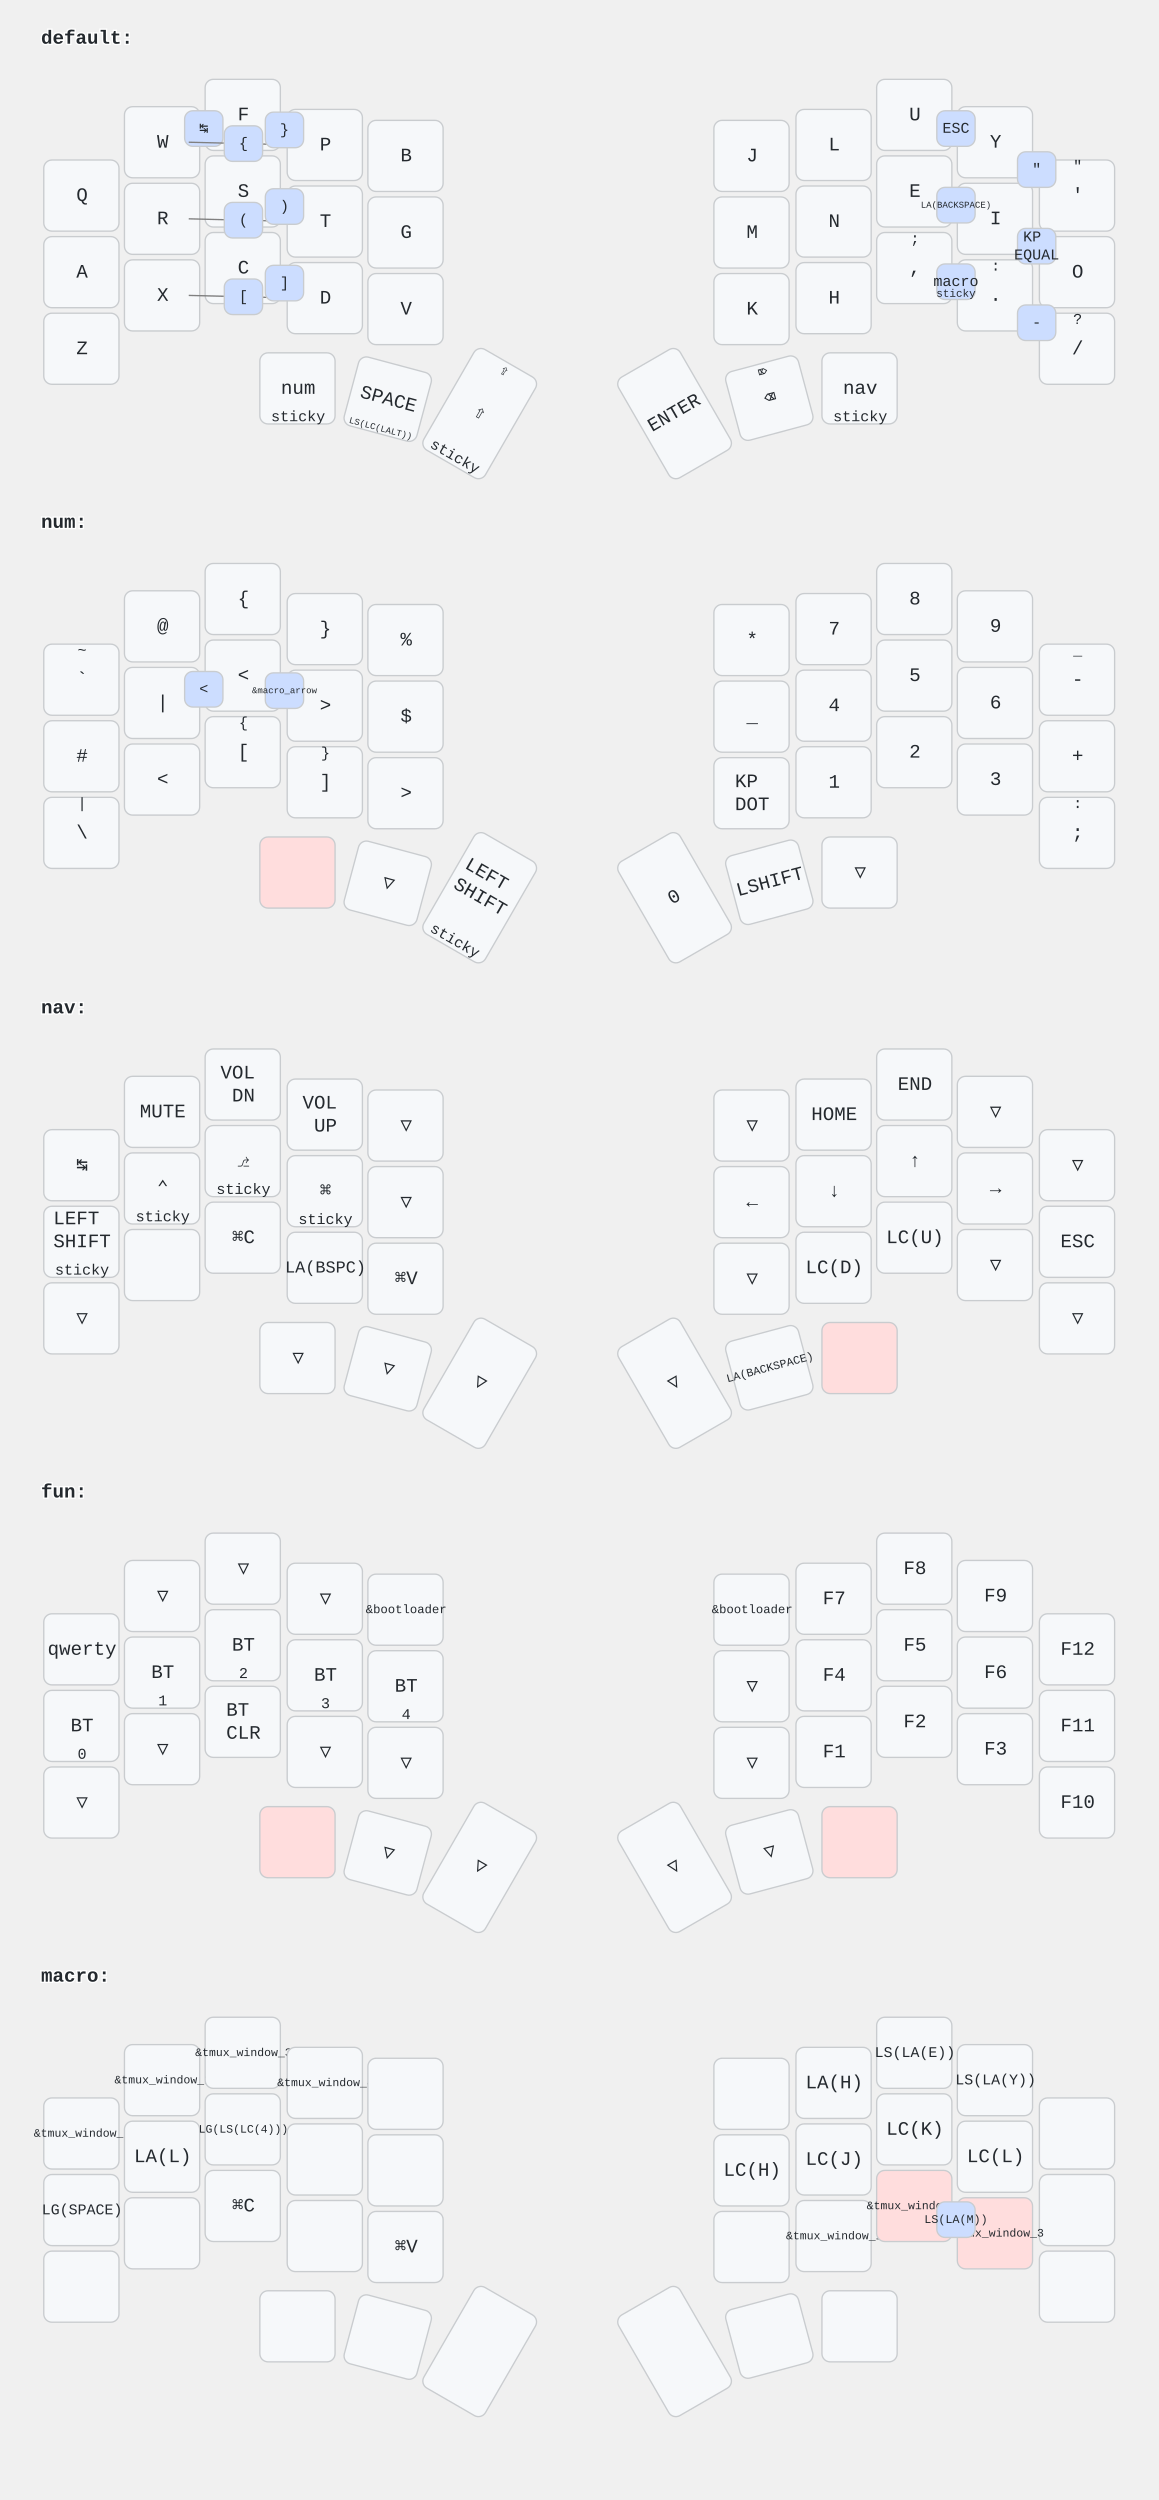
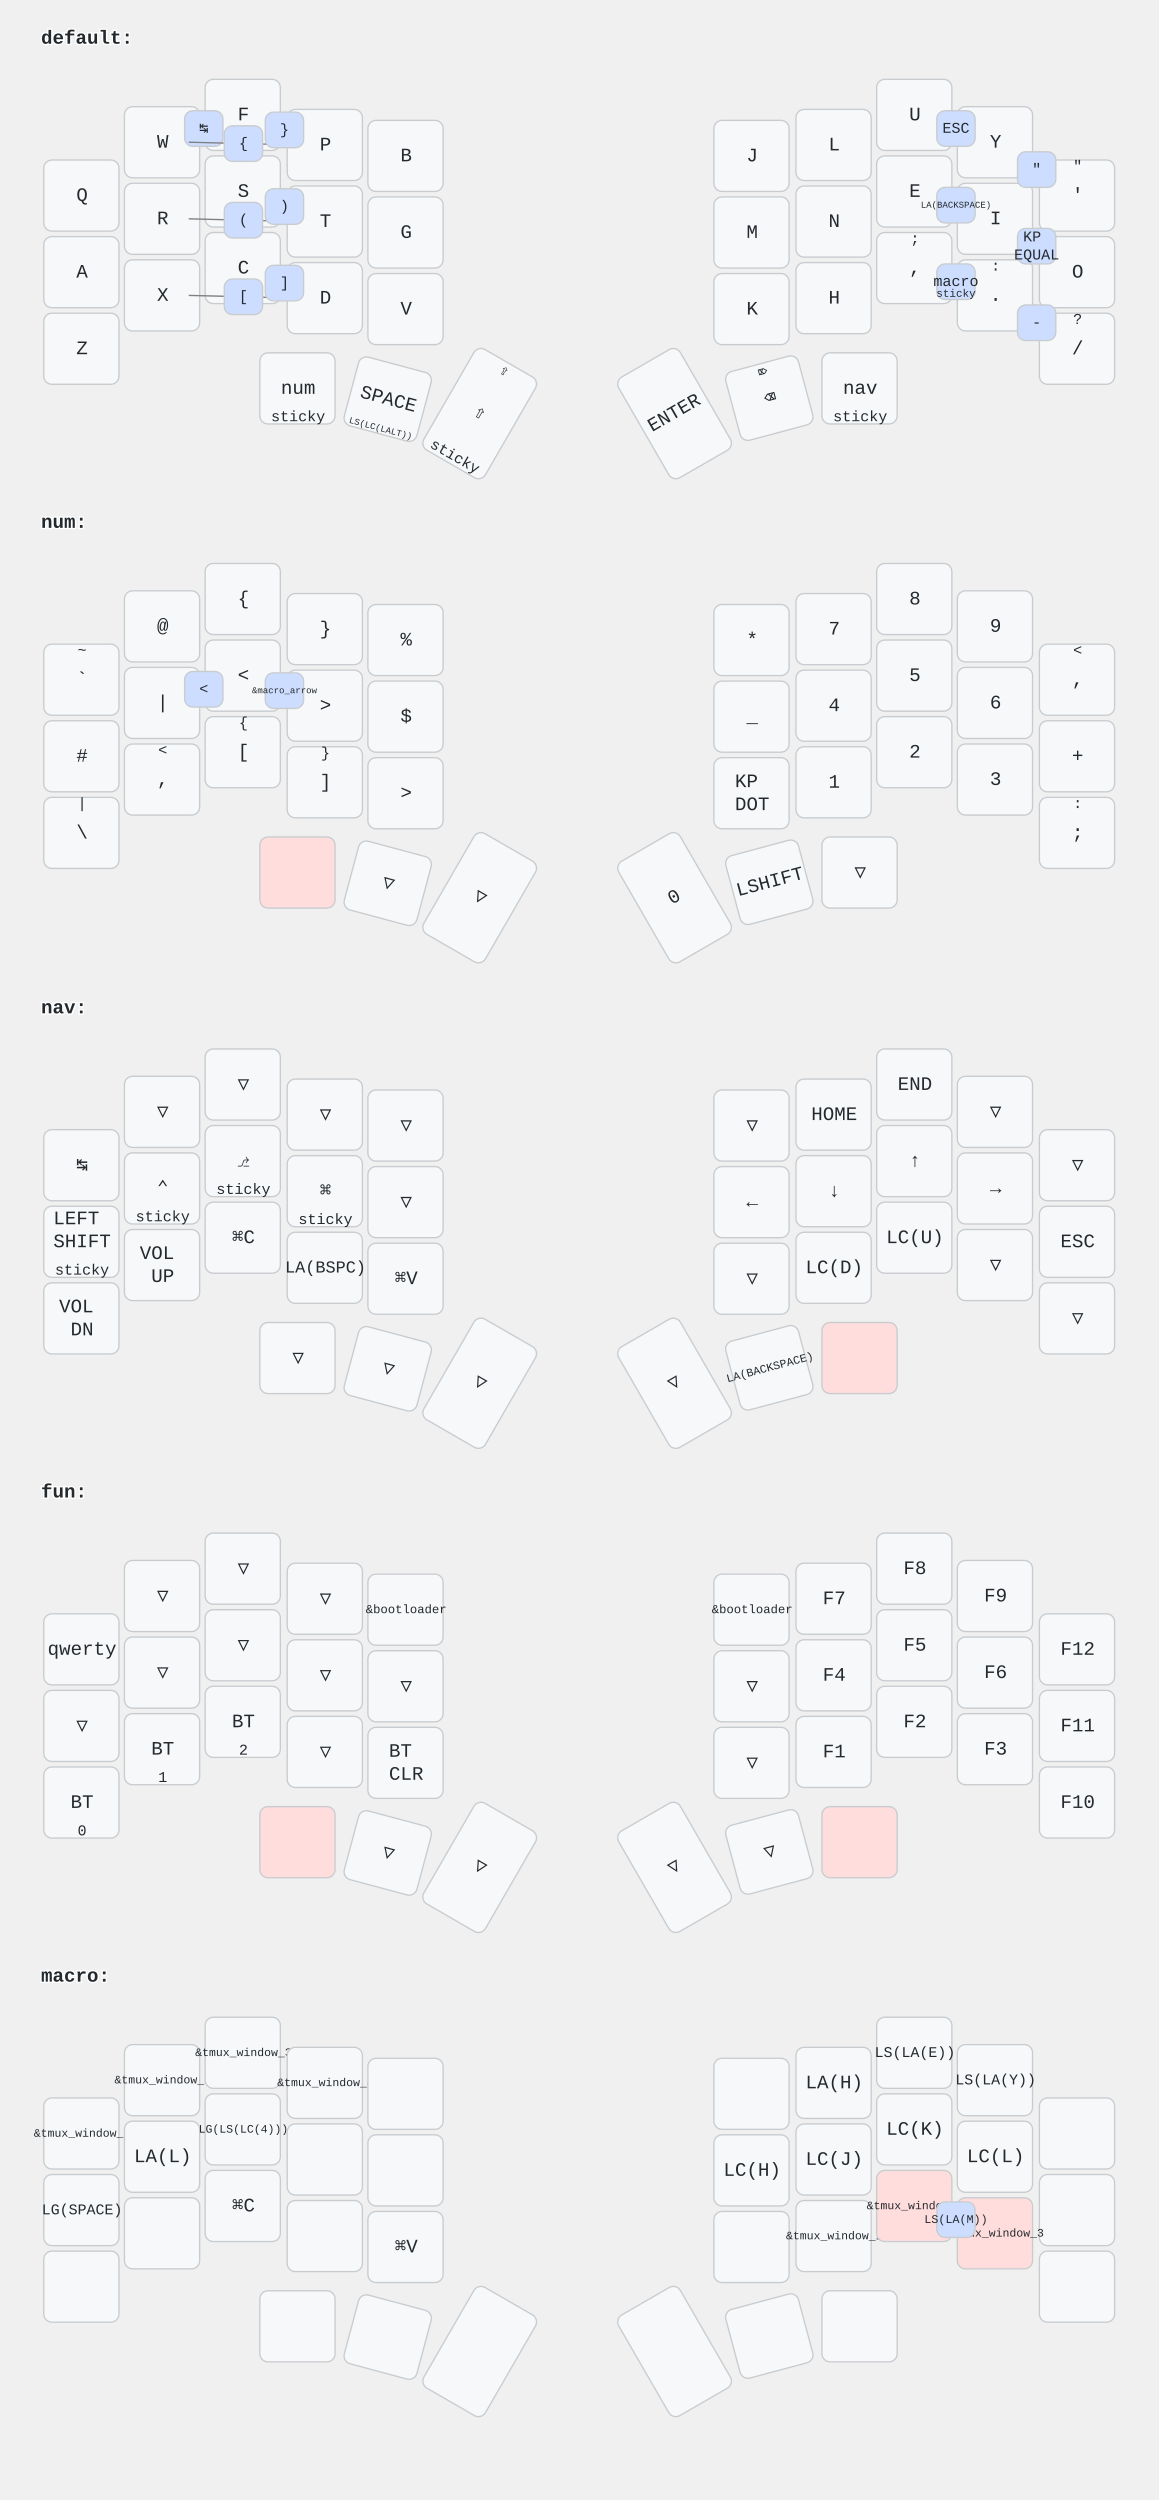
<svg xmlns="http://www.w3.org/2000/svg" width="847" height="1828" viewBox="0 0 847 1828" class="keymap">
  <style>/* font and background color specifications */
svg {
    font-family: SFMono-Regular,Consolas,Liberation Mono,Menlo,monospace;
    font-size: 14px;
    font-kerning: normal;
    text-rendering: optimizeLegibility;
    fill: #24292e;
}

/* default key styling */
rect {
    fill: #f6f8fa;
    stroke: #c9cccf;
    stroke-width: 1;
}

/* color accent for combo boxes */
rect.combo {
    fill: #cdf;
}

/* color accent for held keys */
rect.held, rect.combo.held {
    fill: #fdd;
}

/* color accent for ghost (optional) keys */
rect.ghost, rect.combo.ghost {
    fill: #ddd;
}

text {
    text-anchor: middle;
    dominant-baseline: middle;
}

/* styling for layer labels */
text.label {
    font-weight: bold;
    text-anchor: start;
    stroke: white;
    stroke-width: 2;
    paint-order: stroke;
}

/* styling for combo tap, and key hold/shifted label text */
text.combo, text.hold, text.shifted {
    font-size: 11px;
}

text.hold {
    text-anchor: middle;
    dominant-baseline: auto;
}

text.shifted {
    text-anchor: middle;
    dominant-baseline: hanging;
}

/* styling for hold/shifted label text in combo box */
text.combo.hold, text.combo.shifted {
    font-size: 8px;
}

/* styling for combo dendrons */
path {
    stroke-width: 1;
    stroke: gray;
    fill: none;
}
</style>
  <g transform="translate(30, 0)" class="layer-default">
    <text x="0" y="28" class="label">default:</text>
    <g transform="translate(0, 56)">
      <g transform="translate(30, 87)" class="key keypos-0">
        <rect rx="6" ry="6" x="-28" y="-26" width="55" height="52" class="key" />
        <text x="0" y="0" class="key tap">Q</text>
      </g>
      <g transform="translate(89, 48)" class="key keypos-1">
        <rect rx="6" ry="6" x="-28" y="-26" width="55" height="52" class="key" />
        <text x="0" y="0" class="key tap">W</text>
      </g>
      <g transform="translate(148, 28)" class="key keypos-2">
        <rect rx="6" ry="6" x="-28" y="-26" width="55" height="52" class="key" />
        <text x="0" y="0" class="key tap">F</text>
      </g>
      <g transform="translate(208, 50)" class="key keypos-3">
        <rect rx="6" ry="6" x="-28" y="-26" width="55" height="52" class="key" />
        <text x="0" y="0" class="key tap">P</text>
      </g>
      <g transform="translate(267, 58)" class="key keypos-4">
        <rect rx="6" ry="6" x="-28" y="-26" width="55" height="52" class="key" />
        <text x="0" y="0" class="key tap">B</text>
      </g>
      <g transform="translate(520, 58)" class="key keypos-5">
        <rect rx="6" ry="6" x="-28" y="-26" width="55" height="52" class="key" />
        <text x="0" y="0" class="key tap">J</text>
      </g>
      <g transform="translate(580, 50)" class="key keypos-6">
        <rect rx="6" ry="6" x="-28" y="-26" width="55" height="52" class="key" />
        <text x="0" y="0" class="key tap">L</text>
      </g>
      <g transform="translate(639, 28)" class="key keypos-7">
        <rect rx="6" ry="6" x="-28" y="-26" width="55" height="52" class="key" />
        <text x="0" y="0" class="key tap">U</text>
      </g>
      <g transform="translate(698, 48)" class="key keypos-8">
        <rect rx="6" ry="6" x="-28" y="-26" width="55" height="52" class="key" />
        <text x="0" y="0" class="key tap">Y</text>
      </g>
      <g transform="translate(758, 87)" class="key keypos-9">
        <rect rx="6" ry="6" x="-28" y="-26" width="55" height="52" class="key" />
        <text x="0" y="0" class="key tap">'</text>
        <text x="0" y="-24" class="key shifted">"</text>
      </g>
      <g transform="translate(30, 143)" class="key keypos-10">
        <rect rx="6" ry="6" x="-28" y="-26" width="55" height="52" class="key" />
        <text x="0" y="0" class="key tap">A</text>
      </g>
      <g transform="translate(89, 104)" class="key keypos-11">
        <rect rx="6" ry="6" x="-28" y="-26" width="55" height="52" class="key" />
        <text x="0" y="0" class="key tap">R</text>
      </g>
      <g transform="translate(148, 84)" class="key keypos-12">
        <rect rx="6" ry="6" x="-28" y="-26" width="55" height="52" class="key" />
        <text x="0" y="0" class="key tap">S</text>
      </g>
      <g transform="translate(208, 106)" class="key keypos-13">
        <rect rx="6" ry="6" x="-28" y="-26" width="55" height="52" class="key" />
        <text x="0" y="0" class="key tap">T</text>
      </g>
      <g transform="translate(267, 114)" class="key keypos-14">
        <rect rx="6" ry="6" x="-28" y="-26" width="55" height="52" class="key" />
        <text x="0" y="0" class="key tap">G</text>
      </g>
      <g transform="translate(520, 114)" class="key keypos-15">
        <rect rx="6" ry="6" x="-28" y="-26" width="55" height="52" class="key" />
        <text x="0" y="0" class="key tap">M</text>
      </g>
      <g transform="translate(580, 106)" class="key keypos-16">
        <rect rx="6" ry="6" x="-28" y="-26" width="55" height="52" class="key" />
        <text x="0" y="0" class="key tap">N</text>
      </g>
      <g transform="translate(639, 84)" class="key keypos-17">
        <rect rx="6" ry="6" x="-28" y="-26" width="55" height="52" class="key" />
        <text x="0" y="0" class="key tap">E</text>
      </g>
      <g transform="translate(698, 104)" class="key keypos-18">
        <rect rx="6" ry="6" x="-28" y="-26" width="55" height="52" class="key" />
        <text x="0" y="0" class="key tap">I</text>
      </g>
      <g transform="translate(758, 143)" class="key keypos-19">
        <rect rx="6" ry="6" x="-28" y="-26" width="55" height="52" class="key" />
        <text x="0" y="0" class="key tap">O</text>
      </g>
      <g transform="translate(30, 199)" class="key keypos-20">
        <rect rx="6" ry="6" x="-28" y="-26" width="55" height="52" class="key" />
        <text x="0" y="0" class="key tap">Z</text>
      </g>
      <g transform="translate(89, 160)" class="key keypos-21">
        <rect rx="6" ry="6" x="-28" y="-26" width="55" height="52" class="key" />
        <text x="0" y="0" class="key tap">X</text>
      </g>
      <g transform="translate(148, 140)" class="key keypos-22">
        <rect rx="6" ry="6" x="-28" y="-26" width="55" height="52" class="key" />
        <text x="0" y="0" class="key tap">C</text>
      </g>
      <g transform="translate(208, 162)" class="key keypos-23">
        <rect rx="6" ry="6" x="-28" y="-26" width="55" height="52" class="key" />
        <text x="0" y="0" class="key tap">D</text>
      </g>
      <g transform="translate(267, 170)" class="key keypos-24">
        <rect rx="6" ry="6" x="-28" y="-26" width="55" height="52" class="key" />
        <text x="0" y="0" class="key tap">V</text>
      </g>
      <g transform="translate(520, 170)" class="key keypos-25">
        <rect rx="6" ry="6" x="-28" y="-26" width="55" height="52" class="key" />
        <text x="0" y="0" class="key tap">K</text>
      </g>
      <g transform="translate(580, 162)" class="key keypos-26">
        <rect rx="6" ry="6" x="-28" y="-26" width="55" height="52" class="key" />
        <text x="0" y="0" class="key tap">H</text>
      </g>
      <g transform="translate(639, 140)" class="key keypos-27">
        <rect rx="6" ry="6" x="-28" y="-26" width="55" height="52" class="key" />
        <text x="0" y="0" class="key tap">,</text>
        <text x="0" y="-24" class="key shifted">;</text>
      </g>
      <g transform="translate(698, 160)" class="key keypos-28">
        <rect rx="6" ry="6" x="-28" y="-26" width="55" height="52" class="key" />
        <text x="0" y="0" class="key tap">.</text>
        <text x="0" y="-24" class="key shifted">:</text>
      </g>
      <g transform="translate(758, 199)" class="key keypos-29">
        <rect rx="6" ry="6" x="-28" y="-26" width="55" height="52" class="key" />
        <text x="0" y="0" class="key tap">/</text>
        <text x="0" y="-24" class="key shifted">?</text>
      </g>
      <g transform="translate(188, 228)" class="key keypos-30">
        <rect rx="6" ry="6" x="-28" y="-26" width="55" height="52" class="key" />
        <text x="0" y="0" class="key tap">num</text>
        <text x="0" y="24" class="key hold">sticky</text>
      </g>
      <g transform="translate(254, 236) rotate(15.0)" class="key keypos-31">
        <rect rx="6" ry="6" x="-28" y="-26" width="55" height="52" class="key" />
        <text x="0" y="0" class="key tap">SPACE</text>
        <text x="0" y="24" class="key hold">
          <tspan style="font-size: 60%">LS(LC(LALT))</tspan>
        </text>
      </g>
      <g transform="translate(321, 246) rotate(30.0)" class="key keypos-32">
        <rect rx="6" ry="6" x="-26" y="-42" width="52" height="85" class="key" />
        <text x="0" y="0" class="key tap">⇧</text>
        <text x="0" y="40" class="key hold">sticky</text>
        <text x="0" y="-40" class="key shifted">⇪</text>
      </g>
      <g transform="translate(463, 246) rotate(-30.0)" class="key keypos-33">
        <rect rx="6" ry="6" x="-26" y="-42" width="52" height="85" class="key" />
        <text x="0" y="0" class="key tap">ENTER</text>
      </g>
      <g transform="translate(533, 235) rotate(-15.0)" class="key keypos-34">
        <rect rx="6" ry="6" x="-28" y="-26" width="55" height="52" class="key" />
        <text x="0" y="0" class="key tap">⌫</text>
        <text x="0" y="-24" class="key shifted">⌦</text>
      </g>
      <g transform="translate(599, 228)" class="key keypos-35">
        <rect rx="6" ry="6" x="-28" y="-26" width="55" height="52" class="key" />
        <text x="0" y="0" class="key tap">nav</text>
        <text x="0" y="24" class="key hold">sticky</text>
      </g>
      <g class="combo combopos-0">
        <rect rx="6" ry="6" x="105" y="25" width="28" height="26" class="combo" />
        <text x="119" y="38" class="combo tap">↹</text>
      </g>
      <g class="combo combopos-1">
        <rect rx="6" ry="6" x="655" y="25" width="28" height="26" class="combo" />
        <text x="669" y="38" class="combo tap">ESC</text>
      </g>
      <g class="combo combopos-2">
        <rect rx="6" ry="6" x="655" y="137" width="28" height="26" class="combo" />
        <text x="669" y="150" class="combo tap">macro</text>
        <text x="669" y="161" class="combo hold">sticky</text>
      </g>
      <g class="combo combopos-3">
        <path d="M148,105 l-40,-1" class="combo" />
        <path d="M148,105 l40,1" class="combo" />
        <rect rx="6" ry="6" x="134" y="92" width="28" height="26" class="combo" />
        <text x="148" y="105" class="combo tap">(</text>
      </g>
      <g class="combo combopos-4">
        <path d="M148,49 l-40,-1" class="combo" />
        <path d="M148,49 l40,1" class="combo" />
        <rect rx="6" ry="6" x="134" y="36" width="28" height="26" class="combo" />
        <text x="148" y="49" class="combo tap">{</text>
      </g>
      <g class="combo combopos-5">
        <path d="M148,161 l-40,-1" class="combo" />
        <path d="M148,161 l40,1" class="combo" />
        <rect rx="6" ry="6" x="134" y="148" width="28" height="26" class="combo" />
        <text x="148" y="161" class="combo tap">[</text>
      </g>
      <g class="combo combopos-6">
        <rect rx="6" ry="6" x="714" y="111" width="28" height="26" class="combo" />
        <text x="728" y="124" class="combo tap">
          <tspan x="728" dy="-0.6em">KP</tspan>
          <tspan x="728" dy="1.2em">EQUAL</tspan>
        </text>
      </g>
      <g class="combo combopos-7">
        <rect rx="6" ry="6" x="655" y="81" width="28" height="26" class="combo" />
        <text x="669" y="94" class="combo tap">
          <tspan style="font-size: 60%">LA(BACKSPACE)</tspan>
        </text>
      </g>
      <g class="combo combopos-8">
        <rect rx="6" ry="6" x="714" y="55" width="28" height="26" class="combo" />
        <text x="728" y="68" class="combo tap">"</text>
      </g>
      <g class="combo combopos-9">
        <rect rx="6" ry="6" x="164" y="82" width="28" height="26" class="combo" />
        <text x="178" y="95" class="combo tap">)</text>
      </g>
      <g class="combo combopos-10">
        <rect rx="6" ry="6" x="164" y="26" width="28" height="26" class="combo" />
        <text x="178" y="39" class="combo tap">}</text>
      </g>
      <g class="combo combopos-11">
        <rect rx="6" ry="6" x="164" y="138" width="28" height="26" class="combo" />
        <text x="178" y="151" class="combo tap">]</text>
      </g>
      <g class="combo combopos-12">
        <rect rx="6" ry="6" x="714" y="167" width="28" height="26" class="combo" />
        <text x="728" y="180" class="combo tap">-</text>
      </g>
    </g>
  </g>
  <g transform="translate(30, 354)" class="layer-num">
    <text x="0" y="28" class="label">num:</text>
    <g transform="translate(0, 56)">
      <g transform="translate(30, 87)" class="key keypos-0">
        <rect rx="6" ry="6" x="-28" y="-26" width="55" height="52" class="key" />
        <text x="0" y="0" class="key tap">`</text>
        <text x="0" y="-24" class="key shifted">~</text>
      </g>
      <g transform="translate(89, 48)" class="key keypos-1">
        <rect rx="6" ry="6" x="-28" y="-26" width="55" height="52" class="key" />
        <text x="0" y="0" class="key tap">@</text>
      </g>
      <g transform="translate(148, 28)" class="key keypos-2">
        <rect rx="6" ry="6" x="-28" y="-26" width="55" height="52" class="key" />
        <text x="0" y="0" class="key tap">{</text>
      </g>
      <g transform="translate(208, 50)" class="key keypos-3">
        <rect rx="6" ry="6" x="-28" y="-26" width="55" height="52" class="key" />
        <text x="0" y="0" class="key tap">}</text>
      </g>
      <g transform="translate(267, 58)" class="key keypos-4">
        <rect rx="6" ry="6" x="-28" y="-26" width="55" height="52" class="key" />
        <text x="0" y="0" class="key tap">%</text>
      </g>
      <g transform="translate(520, 58)" class="key keypos-5">
        <rect rx="6" ry="6" x="-28" y="-26" width="55" height="52" class="key" />
        <text x="0" y="0" class="key tap">*</text>
      </g>
      <g transform="translate(580, 50)" class="key keypos-6">
        <rect rx="6" ry="6" x="-28" y="-26" width="55" height="52" class="key" />
        <text x="0" y="0" class="key tap">7</text>
      </g>
      <g transform="translate(639, 28)" class="key keypos-7">
        <rect rx="6" ry="6" x="-28" y="-26" width="55" height="52" class="key" />
        <text x="0" y="0" class="key tap">8</text>
      </g>
      <g transform="translate(698, 48)" class="key keypos-8">
        <rect rx="6" ry="6" x="-28" y="-26" width="55" height="52" class="key" />
        <text x="0" y="0" class="key tap">9</text>
      </g>
      <g transform="translate(758, 87)" class="key keypos-9">
        <rect rx="6" ry="6" x="-28" y="-26" width="55" height="52" class="key" />
-         <text x="0" y="0" class="key tap">-</text>
-         <text x="0" y="-24" class="key shifted">_</text>
+         <text x="0" y="0" class="key tap">,</text>
+         <text x="0" y="-24" class="key shifted">&lt;</text>
      </g>
      <g transform="translate(30, 143)" class="key keypos-10">
        <rect rx="6" ry="6" x="-28" y="-26" width="55" height="52" class="key" />
        <text x="0" y="0" class="key tap">#</text>
      </g>
      <g transform="translate(89, 104)" class="key keypos-11">
        <rect rx="6" ry="6" x="-28" y="-26" width="55" height="52" class="key" />
        <text x="0" y="0" class="key tap">|</text>
      </g>
      <g transform="translate(148, 84)" class="key keypos-12">
        <rect rx="6" ry="6" x="-28" y="-26" width="55" height="52" class="key" />
        <text x="0" y="0" class="key tap">&lt;</text>
      </g>
      <g transform="translate(208, 106)" class="key keypos-13">
        <rect rx="6" ry="6" x="-28" y="-26" width="55" height="52" class="key" />
        <text x="0" y="0" class="key tap">&gt;</text>
      </g>
      <g transform="translate(267, 114)" class="key keypos-14">
        <rect rx="6" ry="6" x="-28" y="-26" width="55" height="52" class="key" />
        <text x="0" y="0" class="key tap">$</text>
      </g>
      <g transform="translate(520, 114)" class="key keypos-15">
        <rect rx="6" ry="6" x="-28" y="-26" width="55" height="52" class="key" />
        <text x="0" y="0" class="key tap">_</text>
      </g>
      <g transform="translate(580, 106)" class="key keypos-16">
        <rect rx="6" ry="6" x="-28" y="-26" width="55" height="52" class="key" />
        <text x="0" y="0" class="key tap">4</text>
      </g>
      <g transform="translate(639, 84)" class="key keypos-17">
        <rect rx="6" ry="6" x="-28" y="-26" width="55" height="52" class="key" />
        <text x="0" y="0" class="key tap">5</text>
      </g>
      <g transform="translate(698, 104)" class="key keypos-18">
        <rect rx="6" ry="6" x="-28" y="-26" width="55" height="52" class="key" />
        <text x="0" y="0" class="key tap">6</text>
      </g>
      <g transform="translate(758, 143)" class="key keypos-19">
        <rect rx="6" ry="6" x="-28" y="-26" width="55" height="52" class="key" />
        <text x="0" y="0" class="key tap">+</text>
      </g>
      <g transform="translate(30, 199)" class="key keypos-20">
        <rect rx="6" ry="6" x="-28" y="-26" width="55" height="52" class="key" />
        <text x="0" y="0" class="key tap">\</text>
        <text x="0" y="-24" class="key shifted">|</text>
      </g>
      <g transform="translate(89, 160)" class="key keypos-21">
        <rect rx="6" ry="6" x="-28" y="-26" width="55" height="52" class="key" />
-         <text x="0" y="0" class="key tap">&lt;</text>
+         <text x="0" y="0" class="key tap">,</text>
+         <text x="0" y="-24" class="key shifted">&lt;</text>
      </g>
      <g transform="translate(148, 140)" class="key keypos-22">
        <rect rx="6" ry="6" x="-28" y="-26" width="55" height="52" class="key" />
        <text x="0" y="0" class="key tap">[</text>
        <text x="0" y="-24" class="key shifted">{</text>
      </g>
      <g transform="translate(208, 162)" class="key keypos-23">
        <rect rx="6" ry="6" x="-28" y="-26" width="55" height="52" class="key" />
        <text x="0" y="0" class="key tap">]</text>
        <text x="0" y="-24" class="key shifted">}</text>
      </g>
      <g transform="translate(267, 170)" class="key keypos-24">
        <rect rx="6" ry="6" x="-28" y="-26" width="55" height="52" class="key" />
        <text x="0" y="0" class="key tap">&gt;</text>
      </g>
      <g transform="translate(520, 170)" class="key keypos-25">
        <rect rx="6" ry="6" x="-28" y="-26" width="55" height="52" class="key" />
        <text x="0" y="0" class="key tap">
          <tspan x="0" dy="-0.6em">KP</tspan>
          <tspan x="0" dy="1.2em">DOT</tspan>
        </text>
      </g>
      <g transform="translate(580, 162)" class="key keypos-26">
        <rect rx="6" ry="6" x="-28" y="-26" width="55" height="52" class="key" />
        <text x="0" y="0" class="key tap">1</text>
      </g>
      <g transform="translate(639, 140)" class="key keypos-27">
        <rect rx="6" ry="6" x="-28" y="-26" width="55" height="52" class="key" />
        <text x="0" y="0" class="key tap">2</text>
      </g>
      <g transform="translate(698, 160)" class="key keypos-28">
        <rect rx="6" ry="6" x="-28" y="-26" width="55" height="52" class="key" />
        <text x="0" y="0" class="key tap">3</text>
      </g>
      <g transform="translate(758, 199)" class="key keypos-29">
        <rect rx="6" ry="6" x="-28" y="-26" width="55" height="52" class="key" />
        <text x="0" y="0" class="key tap">;</text>
        <text x="0" y="-24" class="key shifted">:</text>
      </g>
      <g transform="translate(188, 228)" class="key held keypos-30">
        <rect rx="6" ry="6" x="-28" y="-26" width="55" height="52" class="key held" />
      </g>
      <g transform="translate(254, 236) rotate(15.0)" class="key trans keypos-31">
        <rect rx="6" ry="6" x="-28" y="-26" width="55" height="52" class="key trans" />
        <text x="0" y="0" class="key trans tap">▽</text>
      </g>
-       <g transform="translate(321, 246) rotate(30.0)" class="key keypos-32">
-         <rect rx="6" ry="6" x="-26" y="-42" width="52" height="85" class="key" />
-         <text x="0" y="0" class="key tap">
-           <tspan x="0" dy="-1.2em">LEFT</tspan>
-           <tspan x="0" dy="1.2em">SHIFT</tspan>
-         </text>
-         <text x="0" y="40" class="key hold">sticky</text>
+       <g transform="translate(321, 246) rotate(30.0)" class="key trans keypos-32">
+         <rect rx="6" ry="6" x="-26" y="-42" width="52" height="85" class="key trans" />
+         <text x="0" y="0" class="key trans tap">▽</text>
      </g>
      <g transform="translate(463, 246) rotate(-30.0)" class="key keypos-33">
        <rect rx="6" ry="6" x="-26" y="-42" width="52" height="85" class="key" />
        <text x="0" y="0" class="key tap">0</text>
      </g>
      <g transform="translate(533, 235) rotate(-15.0)" class="key keypos-34">
        <rect rx="6" ry="6" x="-28" y="-26" width="55" height="52" class="key" />
        <text x="0" y="0" class="key tap">LSHIFT</text>
      </g>
      <g transform="translate(599, 228)" class="key trans keypos-35">
        <rect rx="6" ry="6" x="-28" y="-26" width="55" height="52" class="key trans" />
        <text x="0" y="0" class="key trans tap">▽</text>
      </g>
      <g class="combo combopos-0">
        <rect rx="6" ry="6" x="105" y="81" width="28" height="26" class="combo" />
        <text x="119" y="94" class="combo tap">&lt;</text>
      </g>
      <g class="combo combopos-1">
        <rect rx="6" ry="6" x="164" y="82" width="28" height="26" class="combo" />
        <text x="178" y="95" class="combo tap">
          <tspan style="font-size: 60%">&amp;macro_arrow</tspan>
        </text>
      </g>
    </g>
  </g>
  <g transform="translate(30, 709)" class="layer-nav">
    <text x="0" y="28" class="label">nav:</text>
    <g transform="translate(0, 56)">
      <g transform="translate(30, 87)" class="key keypos-0">
        <rect rx="6" ry="6" x="-28" y="-26" width="55" height="52" class="key" />
        <text x="0" y="0" class="key tap">↹</text>
      </g>
-       <g transform="translate(89, 48)" class="key keypos-1">
-         <rect rx="6" ry="6" x="-28" y="-26" width="55" height="52" class="key" />
-         <text x="0" y="0" class="key tap">MUTE</text>
-       </g>
-       <g transform="translate(148, 28)" class="key keypos-2">
+       <g transform="translate(89, 48)" class="key trans keypos-1">
+         <rect rx="6" ry="6" x="-28" y="-26" width="55" height="52" class="key trans" />
+         <text x="0" y="0" class="key trans tap">▽</text>
+       </g>
+       <g transform="translate(148, 28)" class="key trans keypos-2">
+         <rect rx="6" ry="6" x="-28" y="-26" width="55" height="52" class="key trans" />
+         <text x="0" y="0" class="key trans tap">▽</text>
+       </g>
+       <g transform="translate(208, 50)" class="key trans keypos-3">
+         <rect rx="6" ry="6" x="-28" y="-26" width="55" height="52" class="key trans" />
+         <text x="0" y="0" class="key trans tap">▽</text>
+       </g>
+       <g transform="translate(267, 58)" class="key trans keypos-4">
+         <rect rx="6" ry="6" x="-28" y="-26" width="55" height="52" class="key trans" />
+         <text x="0" y="0" class="key trans tap">▽</text>
+       </g>
+       <g transform="translate(520, 58)" class="key trans keypos-5">
+         <rect rx="6" ry="6" x="-28" y="-26" width="55" height="52" class="key trans" />
+         <text x="0" y="0" class="key trans tap">▽</text>
+       </g>
+       <g transform="translate(580, 50)" class="key keypos-6">
+         <rect rx="6" ry="6" x="-28" y="-26" width="55" height="52" class="key" />
+         <text x="0" y="0" class="key tap">HOME</text>
+       </g>
+       <g transform="translate(639, 28)" class="key keypos-7">
+         <rect rx="6" ry="6" x="-28" y="-26" width="55" height="52" class="key" />
+         <text x="0" y="0" class="key tap">END</text>
+       </g>
+       <g transform="translate(698, 48)" class="key trans keypos-8">
+         <rect rx="6" ry="6" x="-28" y="-26" width="55" height="52" class="key trans" />
+         <text x="0" y="0" class="key trans tap">▽</text>
+       </g>
+       <g transform="translate(758, 87)" class="key trans keypos-9">
+         <rect rx="6" ry="6" x="-28" y="-26" width="55" height="52" class="key trans" />
+         <text x="0" y="0" class="key trans tap">▽</text>
+       </g>
+       <g transform="translate(30, 143)" class="key keypos-10">
+         <rect rx="6" ry="6" x="-28" y="-26" width="55" height="52" class="key" />
+         <text x="0" y="0" class="key tap">
+           <tspan x="0" dy="-1.2em">LEFT</tspan>
+           <tspan x="0" dy="1.2em">SHIFT</tspan>
+         </text>
+         <text x="0" y="24" class="key hold">sticky</text>
+       </g>
+       <g transform="translate(89, 104)" class="key keypos-11">
+         <rect rx="6" ry="6" x="-28" y="-26" width="55" height="52" class="key" />
+         <text x="0" y="0" class="key tap">⌃</text>
+         <text x="0" y="24" class="key hold">sticky</text>
+       </g>
+       <g transform="translate(148, 84)" class="key keypos-12">
+         <rect rx="6" ry="6" x="-28" y="-26" width="55" height="52" class="key" />
+         <text x="0" y="0" class="key tap">⎇</text>
+         <text x="0" y="24" class="key hold">sticky</text>
+       </g>
+       <g transform="translate(208, 106)" class="key keypos-13">
+         <rect rx="6" ry="6" x="-28" y="-26" width="55" height="52" class="key" />
+         <text x="0" y="0" class="key tap">⌘</text>
+         <text x="0" y="24" class="key hold">sticky</text>
+       </g>
+       <g transform="translate(267, 114)" class="key trans keypos-14">
+         <rect rx="6" ry="6" x="-28" y="-26" width="55" height="52" class="key trans" />
+         <text x="0" y="0" class="key trans tap">▽</text>
+       </g>
+       <g transform="translate(520, 114)" class="key keypos-15">
+         <rect rx="6" ry="6" x="-28" y="-26" width="55" height="52" class="key" />
+         <text x="0" y="0" class="key tap">←</text>
+       </g>
+       <g transform="translate(580, 106)" class="key keypos-16">
+         <rect rx="6" ry="6" x="-28" y="-26" width="55" height="52" class="key" />
+         <text x="0" y="0" class="key tap">↓</text>
+       </g>
+       <g transform="translate(639, 84)" class="key keypos-17">
+         <rect rx="6" ry="6" x="-28" y="-26" width="55" height="52" class="key" />
+         <text x="0" y="0" class="key tap">↑</text>
+       </g>
+       <g transform="translate(698, 104)" class="key keypos-18">
+         <rect rx="6" ry="6" x="-28" y="-26" width="55" height="52" class="key" />
+         <text x="0" y="0" class="key tap">→</text>
+       </g>
+       <g transform="translate(758, 143)" class="key keypos-19">
+         <rect rx="6" ry="6" x="-28" y="-26" width="55" height="52" class="key" />
+         <text x="0" y="0" class="key tap">ESC</text>
+       </g>
+       <g transform="translate(30, 199)" class="key keypos-20">
        <rect rx="6" ry="6" x="-28" y="-26" width="55" height="52" class="key" />
        <text x="0" y="0" class="key tap">
          <tspan x="0" dy="-0.6em">VOL</tspan>
          <tspan x="0" dy="1.2em">DN</tspan>
        </text>
      </g>
-       <g transform="translate(208, 50)" class="key keypos-3">
+       <g transform="translate(89, 160)" class="key keypos-21">
        <rect rx="6" ry="6" x="-28" y="-26" width="55" height="52" class="key" />
        <text x="0" y="0" class="key tap">
          <tspan x="0" dy="-0.6em">VOL</tspan>
          <tspan x="0" dy="1.2em">UP</tspan>
        </text>
-       </g>
-       <g transform="translate(267, 58)" class="key trans keypos-4">
-         <rect rx="6" ry="6" x="-28" y="-26" width="55" height="52" class="key trans" />
-         <text x="0" y="0" class="key trans tap">▽</text>
-       </g>
-       <g transform="translate(520, 58)" class="key trans keypos-5">
-         <rect rx="6" ry="6" x="-28" y="-26" width="55" height="52" class="key trans" />
-         <text x="0" y="0" class="key trans tap">▽</text>
-       </g>
-       <g transform="translate(580, 50)" class="key keypos-6">
-         <rect rx="6" ry="6" x="-28" y="-26" width="55" height="52" class="key" />
-         <text x="0" y="0" class="key tap">HOME</text>
-       </g>
-       <g transform="translate(639, 28)" class="key keypos-7">
-         <rect rx="6" ry="6" x="-28" y="-26" width="55" height="52" class="key" />
-         <text x="0" y="0" class="key tap">END</text>
-       </g>
-       <g transform="translate(698, 48)" class="key trans keypos-8">
-         <rect rx="6" ry="6" x="-28" y="-26" width="55" height="52" class="key trans" />
-         <text x="0" y="0" class="key trans tap">▽</text>
-       </g>
-       <g transform="translate(758, 87)" class="key trans keypos-9">
-         <rect rx="6" ry="6" x="-28" y="-26" width="55" height="52" class="key trans" />
-         <text x="0" y="0" class="key trans tap">▽</text>
-       </g>
-       <g transform="translate(30, 143)" class="key keypos-10">
-         <rect rx="6" ry="6" x="-28" y="-26" width="55" height="52" class="key" />
-         <text x="0" y="0" class="key tap">
-           <tspan x="0" dy="-1.2em">LEFT</tspan>
-           <tspan x="0" dy="1.2em">SHIFT</tspan>
-         </text>
-         <text x="0" y="24" class="key hold">sticky</text>
-       </g>
-       <g transform="translate(89, 104)" class="key keypos-11">
-         <rect rx="6" ry="6" x="-28" y="-26" width="55" height="52" class="key" />
-         <text x="0" y="0" class="key tap">⌃</text>
-         <text x="0" y="24" class="key hold">sticky</text>
-       </g>
-       <g transform="translate(148, 84)" class="key keypos-12">
-         <rect rx="6" ry="6" x="-28" y="-26" width="55" height="52" class="key" />
-         <text x="0" y="0" class="key tap">⎇</text>
-         <text x="0" y="24" class="key hold">sticky</text>
-       </g>
-       <g transform="translate(208, 106)" class="key keypos-13">
-         <rect rx="6" ry="6" x="-28" y="-26" width="55" height="52" class="key" />
-         <text x="0" y="0" class="key tap">⌘</text>
-         <text x="0" y="24" class="key hold">sticky</text>
-       </g>
-       <g transform="translate(267, 114)" class="key trans keypos-14">
-         <rect rx="6" ry="6" x="-28" y="-26" width="55" height="52" class="key trans" />
-         <text x="0" y="0" class="key trans tap">▽</text>
-       </g>
-       <g transform="translate(520, 114)" class="key keypos-15">
-         <rect rx="6" ry="6" x="-28" y="-26" width="55" height="52" class="key" />
-         <text x="0" y="0" class="key tap">←</text>
-       </g>
-       <g transform="translate(580, 106)" class="key keypos-16">
-         <rect rx="6" ry="6" x="-28" y="-26" width="55" height="52" class="key" />
-         <text x="0" y="0" class="key tap">↓</text>
-       </g>
-       <g transform="translate(639, 84)" class="key keypos-17">
-         <rect rx="6" ry="6" x="-28" y="-26" width="55" height="52" class="key" />
-         <text x="0" y="0" class="key tap">↑</text>
-       </g>
-       <g transform="translate(698, 104)" class="key keypos-18">
-         <rect rx="6" ry="6" x="-28" y="-26" width="55" height="52" class="key" />
-         <text x="0" y="0" class="key tap">→</text>
-       </g>
-       <g transform="translate(758, 143)" class="key keypos-19">
-         <rect rx="6" ry="6" x="-28" y="-26" width="55" height="52" class="key" />
-         <text x="0" y="0" class="key tap">ESC</text>
-       </g>
-       <g transform="translate(30, 199)" class="key trans keypos-20">
-         <rect rx="6" ry="6" x="-28" y="-26" width="55" height="52" class="key trans" />
-         <text x="0" y="0" class="key trans tap">▽</text>
-       </g>
-       <g transform="translate(89, 160)" class="key keypos-21">
-         <rect rx="6" ry="6" x="-28" y="-26" width="55" height="52" class="key" />
      </g>
      <g transform="translate(148, 140)" class="key keypos-22">
        <rect rx="6" ry="6" x="-28" y="-26" width="55" height="52" class="key" />
        <text x="0" y="0" class="key tap">⌘C</text>
      </g>
      <g transform="translate(208, 162)" class="key keypos-23">
        <rect rx="6" ry="6" x="-28" y="-26" width="55" height="52" class="key" />
        <text x="0" y="0" class="key tap">
          <tspan style="font-size: 88%">LA(BSPC)</tspan>
        </text>
      </g>
      <g transform="translate(267, 170)" class="key keypos-24">
        <rect rx="6" ry="6" x="-28" y="-26" width="55" height="52" class="key" />
        <text x="0" y="0" class="key tap">⌘V</text>
      </g>
      <g transform="translate(520, 170)" class="key trans keypos-25">
        <rect rx="6" ry="6" x="-28" y="-26" width="55" height="52" class="key trans" />
        <text x="0" y="0" class="key trans tap">▽</text>
      </g>
      <g transform="translate(580, 162)" class="key keypos-26">
        <rect rx="6" ry="6" x="-28" y="-26" width="55" height="52" class="key" />
        <text x="0" y="0" class="key tap">LC(D)</text>
      </g>
      <g transform="translate(639, 140)" class="key keypos-27">
        <rect rx="6" ry="6" x="-28" y="-26" width="55" height="52" class="key" />
        <text x="0" y="0" class="key tap">LC(U)</text>
      </g>
      <g transform="translate(698, 160)" class="key trans keypos-28">
        <rect rx="6" ry="6" x="-28" y="-26" width="55" height="52" class="key trans" />
        <text x="0" y="0" class="key trans tap">▽</text>
      </g>
      <g transform="translate(758, 199)" class="key trans keypos-29">
        <rect rx="6" ry="6" x="-28" y="-26" width="55" height="52" class="key trans" />
        <text x="0" y="0" class="key trans tap">▽</text>
      </g>
      <g transform="translate(188, 228)" class="key trans keypos-30">
        <rect rx="6" ry="6" x="-28" y="-26" width="55" height="52" class="key trans" />
        <text x="0" y="0" class="key trans tap">▽</text>
      </g>
      <g transform="translate(254, 236) rotate(15.0)" class="key trans keypos-31">
        <rect rx="6" ry="6" x="-28" y="-26" width="55" height="52" class="key trans" />
        <text x="0" y="0" class="key trans tap">▽</text>
      </g>
      <g transform="translate(321, 246) rotate(30.0)" class="key trans keypos-32">
        <rect rx="6" ry="6" x="-26" y="-42" width="52" height="85" class="key trans" />
        <text x="0" y="0" class="key trans tap">▽</text>
      </g>
      <g transform="translate(463, 246) rotate(-30.0)" class="key trans keypos-33">
        <rect rx="6" ry="6" x="-26" y="-42" width="52" height="85" class="key trans" />
        <text x="0" y="0" class="key trans tap">▽</text>
      </g>
      <g transform="translate(533, 235) rotate(-15.0)" class="key keypos-34">
        <rect rx="6" ry="6" x="-28" y="-26" width="55" height="52" class="key" />
        <text x="0" y="0" class="key tap">
          <tspan style="font-size: 60%">LA(BACKSPACE)</tspan>
        </text>
      </g>
      <g transform="translate(599, 228)" class="key held keypos-35">
        <rect rx="6" ry="6" x="-28" y="-26" width="55" height="52" class="key held" />
      </g>
    </g>
  </g>
  <g transform="translate(30, 1063)" class="layer-fun">
    <text x="0" y="28" class="label">fun:</text>
    <g transform="translate(0, 56)">
      <g transform="translate(30, 87)" class="key keypos-0">
        <rect rx="6" ry="6" x="-28" y="-26" width="55" height="52" class="key" />
        <text x="0" y="0" class="key tap">qwerty</text>
      </g>
      <g transform="translate(89, 48)" class="key trans keypos-1">
        <rect rx="6" ry="6" x="-28" y="-26" width="55" height="52" class="key trans" />
        <text x="0" y="0" class="key trans tap">▽</text>
      </g>
      <g transform="translate(148, 28)" class="key trans keypos-2">
        <rect rx="6" ry="6" x="-28" y="-26" width="55" height="52" class="key trans" />
        <text x="0" y="0" class="key trans tap">▽</text>
      </g>
      <g transform="translate(208, 50)" class="key trans keypos-3">
        <rect rx="6" ry="6" x="-28" y="-26" width="55" height="52" class="key trans" />
        <text x="0" y="0" class="key trans tap">▽</text>
      </g>
      <g transform="translate(267, 58)" class="key keypos-4">
        <rect rx="6" ry="6" x="-28" y="-26" width="55" height="52" class="key" />
        <text x="0" y="0" class="key tap">
          <tspan style="font-size: 64%">&amp;bootloader</tspan>
        </text>
      </g>
      <g transform="translate(520, 58)" class="key keypos-5">
        <rect rx="6" ry="6" x="-28" y="-26" width="55" height="52" class="key" />
        <text x="0" y="0" class="key tap">
          <tspan style="font-size: 64%">&amp;bootloader</tspan>
        </text>
      </g>
      <g transform="translate(580, 50)" class="key keypos-6">
        <rect rx="6" ry="6" x="-28" y="-26" width="55" height="52" class="key" />
        <text x="0" y="0" class="key tap">F7</text>
      </g>
      <g transform="translate(639, 28)" class="key keypos-7">
        <rect rx="6" ry="6" x="-28" y="-26" width="55" height="52" class="key" />
        <text x="0" y="0" class="key tap">F8</text>
      </g>
      <g transform="translate(698, 48)" class="key keypos-8">
        <rect rx="6" ry="6" x="-28" y="-26" width="55" height="52" class="key" />
        <text x="0" y="0" class="key tap">F9</text>
      </g>
      <g transform="translate(758, 87)" class="key keypos-9">
        <rect rx="6" ry="6" x="-28" y="-26" width="55" height="52" class="key" />
        <text x="0" y="0" class="key tap">F12</text>
      </g>
-       <g transform="translate(30, 143)" class="key keypos-10">
+       <g transform="translate(30, 143)" class="key trans keypos-10">
+         <rect rx="6" ry="6" x="-28" y="-26" width="55" height="52" class="key trans" />
+         <text x="0" y="0" class="key trans tap">▽</text>
+       </g>
+       <g transform="translate(89, 104)" class="key trans keypos-11">
+         <rect rx="6" ry="6" x="-28" y="-26" width="55" height="52" class="key trans" />
+         <text x="0" y="0" class="key trans tap">▽</text>
+       </g>
+       <g transform="translate(148, 84)" class="key trans keypos-12">
+         <rect rx="6" ry="6" x="-28" y="-26" width="55" height="52" class="key trans" />
+         <text x="0" y="0" class="key trans tap">▽</text>
+       </g>
+       <g transform="translate(208, 106)" class="key trans keypos-13">
+         <rect rx="6" ry="6" x="-28" y="-26" width="55" height="52" class="key trans" />
+         <text x="0" y="0" class="key trans tap">▽</text>
+       </g>
+       <g transform="translate(267, 114)" class="key trans keypos-14">
+         <rect rx="6" ry="6" x="-28" y="-26" width="55" height="52" class="key trans" />
+         <text x="0" y="0" class="key trans tap">▽</text>
+       </g>
+       <g transform="translate(520, 114)" class="key trans keypos-15">
+         <rect rx="6" ry="6" x="-28" y="-26" width="55" height="52" class="key trans" />
+         <text x="0" y="0" class="key trans tap">▽</text>
+       </g>
+       <g transform="translate(580, 106)" class="key keypos-16">
+         <rect rx="6" ry="6" x="-28" y="-26" width="55" height="52" class="key" />
+         <text x="0" y="0" class="key tap">F4</text>
+       </g>
+       <g transform="translate(639, 84)" class="key keypos-17">
+         <rect rx="6" ry="6" x="-28" y="-26" width="55" height="52" class="key" />
+         <text x="0" y="0" class="key tap">F5</text>
+       </g>
+       <g transform="translate(698, 104)" class="key keypos-18">
+         <rect rx="6" ry="6" x="-28" y="-26" width="55" height="52" class="key" />
+         <text x="0" y="0" class="key tap">F6</text>
+       </g>
+       <g transform="translate(758, 143)" class="key keypos-19">
+         <rect rx="6" ry="6" x="-28" y="-26" width="55" height="52" class="key" />
+         <text x="0" y="0" class="key tap">F11</text>
+       </g>
+       <g transform="translate(30, 199)" class="key keypos-20">
        <rect rx="6" ry="6" x="-28" y="-26" width="55" height="52" class="key" />
        <text x="0" y="0" class="key tap">BT</text>
        <text x="0" y="24" class="key hold">0</text>
      </g>
-       <g transform="translate(89, 104)" class="key keypos-11">
+       <g transform="translate(89, 160)" class="key keypos-21">
        <rect rx="6" ry="6" x="-28" y="-26" width="55" height="52" class="key" />
        <text x="0" y="0" class="key tap">BT</text>
        <text x="0" y="24" class="key hold">1</text>
      </g>
-       <g transform="translate(148, 84)" class="key keypos-12">
+       <g transform="translate(148, 140)" class="key keypos-22">
        <rect rx="6" ry="6" x="-28" y="-26" width="55" height="52" class="key" />
        <text x="0" y="0" class="key tap">BT</text>
        <text x="0" y="24" class="key hold">2</text>
      </g>
-       <g transform="translate(208, 106)" class="key keypos-13">
-         <rect rx="6" ry="6" x="-28" y="-26" width="55" height="52" class="key" />
-         <text x="0" y="0" class="key tap">BT</text>
-         <text x="0" y="24" class="key hold">3</text>
-       </g>
-       <g transform="translate(267, 114)" class="key keypos-14">
-         <rect rx="6" ry="6" x="-28" y="-26" width="55" height="52" class="key" />
-         <text x="0" y="0" class="key tap">BT</text>
-         <text x="0" y="24" class="key hold">4</text>
-       </g>
-       <g transform="translate(520, 114)" class="key trans keypos-15">
-         <rect rx="6" ry="6" x="-28" y="-26" width="55" height="52" class="key trans" />
-         <text x="0" y="0" class="key trans tap">▽</text>
-       </g>
-       <g transform="translate(580, 106)" class="key keypos-16">
-         <rect rx="6" ry="6" x="-28" y="-26" width="55" height="52" class="key" />
-         <text x="0" y="0" class="key tap">F4</text>
-       </g>
-       <g transform="translate(639, 84)" class="key keypos-17">
-         <rect rx="6" ry="6" x="-28" y="-26" width="55" height="52" class="key" />
-         <text x="0" y="0" class="key tap">F5</text>
-       </g>
-       <g transform="translate(698, 104)" class="key keypos-18">
-         <rect rx="6" ry="6" x="-28" y="-26" width="55" height="52" class="key" />
-         <text x="0" y="0" class="key tap">F6</text>
-       </g>
-       <g transform="translate(758, 143)" class="key keypos-19">
-         <rect rx="6" ry="6" x="-28" y="-26" width="55" height="52" class="key" />
-         <text x="0" y="0" class="key tap">F11</text>
-       </g>
-       <g transform="translate(30, 199)" class="key trans keypos-20">
-         <rect rx="6" ry="6" x="-28" y="-26" width="55" height="52" class="key trans" />
-         <text x="0" y="0" class="key trans tap">▽</text>
-       </g>
-       <g transform="translate(89, 160)" class="key trans keypos-21">
-         <rect rx="6" ry="6" x="-28" y="-26" width="55" height="52" class="key trans" />
-         <text x="0" y="0" class="key trans tap">▽</text>
-       </g>
-       <g transform="translate(148, 140)" class="key keypos-22">
+       <g transform="translate(208, 162)" class="key trans keypos-23">
+         <rect rx="6" ry="6" x="-28" y="-26" width="55" height="52" class="key trans" />
+         <text x="0" y="0" class="key trans tap">▽</text>
+       </g>
+       <g transform="translate(267, 170)" class="key keypos-24">
        <rect rx="6" ry="6" x="-28" y="-26" width="55" height="52" class="key" />
        <text x="0" y="0" class="key tap">
          <tspan x="0" dy="-0.6em">BT</tspan>
          <tspan x="0" dy="1.2em">CLR</tspan>
        </text>
-       </g>
-       <g transform="translate(208, 162)" class="key trans keypos-23">
-         <rect rx="6" ry="6" x="-28" y="-26" width="55" height="52" class="key trans" />
-         <text x="0" y="0" class="key trans tap">▽</text>
-       </g>
-       <g transform="translate(267, 170)" class="key trans keypos-24">
-         <rect rx="6" ry="6" x="-28" y="-26" width="55" height="52" class="key trans" />
-         <text x="0" y="0" class="key trans tap">▽</text>
      </g>
      <g transform="translate(520, 170)" class="key trans keypos-25">
        <rect rx="6" ry="6" x="-28" y="-26" width="55" height="52" class="key trans" />
        <text x="0" y="0" class="key trans tap">▽</text>
      </g>
      <g transform="translate(580, 162)" class="key keypos-26">
        <rect rx="6" ry="6" x="-28" y="-26" width="55" height="52" class="key" />
        <text x="0" y="0" class="key tap">F1</text>
      </g>
      <g transform="translate(639, 140)" class="key keypos-27">
        <rect rx="6" ry="6" x="-28" y="-26" width="55" height="52" class="key" />
        <text x="0" y="0" class="key tap">F2</text>
      </g>
      <g transform="translate(698, 160)" class="key keypos-28">
        <rect rx="6" ry="6" x="-28" y="-26" width="55" height="52" class="key" />
        <text x="0" y="0" class="key tap">F3</text>
      </g>
      <g transform="translate(758, 199)" class="key keypos-29">
        <rect rx="6" ry="6" x="-28" y="-26" width="55" height="52" class="key" />
        <text x="0" y="0" class="key tap">F10</text>
      </g>
      <g transform="translate(188, 228)" class="key held keypos-30">
        <rect rx="6" ry="6" x="-28" y="-26" width="55" height="52" class="key held" />
      </g>
      <g transform="translate(254, 236) rotate(15.0)" class="key trans keypos-31">
        <rect rx="6" ry="6" x="-28" y="-26" width="55" height="52" class="key trans" />
        <text x="0" y="0" class="key trans tap">▽</text>
      </g>
      <g transform="translate(321, 246) rotate(30.0)" class="key trans keypos-32">
        <rect rx="6" ry="6" x="-26" y="-42" width="52" height="85" class="key trans" />
        <text x="0" y="0" class="key trans tap">▽</text>
      </g>
      <g transform="translate(463, 246) rotate(-30.0)" class="key trans keypos-33">
        <rect rx="6" ry="6" x="-26" y="-42" width="52" height="85" class="key trans" />
        <text x="0" y="0" class="key trans tap">▽</text>
      </g>
      <g transform="translate(533, 235) rotate(-15.0)" class="key trans keypos-34">
        <rect rx="6" ry="6" x="-28" y="-26" width="55" height="52" class="key trans" />
        <text x="0" y="0" class="key trans tap">▽</text>
      </g>
      <g transform="translate(599, 228)" class="key held keypos-35">
        <rect rx="6" ry="6" x="-28" y="-26" width="55" height="52" class="key held" />
      </g>
    </g>
  </g>
  <g transform="translate(30, 1417)" class="layer-macro">
    <text x="0" y="28" class="label">macro:</text>
    <g transform="translate(0, 56)">
      <g transform="translate(30, 87)" class="key keypos-0">
        <rect rx="6" ry="6" x="-28" y="-26" width="55" height="52" class="key" />
        <text x="0" y="0" class="key tap">
          <tspan style="font-size: 60%">&amp;tmux_window_1</tspan>
        </text>
      </g>
      <g transform="translate(89, 48)" class="key keypos-1">
        <rect rx="6" ry="6" x="-28" y="-26" width="55" height="52" class="key" />
        <text x="0" y="0" class="key tap">
          <tspan style="font-size: 60%">&amp;tmux_window_2</tspan>
        </text>
      </g>
      <g transform="translate(148, 28)" class="key keypos-2">
        <rect rx="6" ry="6" x="-28" y="-26" width="55" height="52" class="key" />
        <text x="0" y="0" class="key tap">
          <tspan style="font-size: 60%">&amp;tmux_window_3</tspan>
        </text>
      </g>
      <g transform="translate(208, 50)" class="key keypos-3">
        <rect rx="6" ry="6" x="-28" y="-26" width="55" height="52" class="key" />
        <text x="0" y="0" class="key tap">
          <tspan style="font-size: 60%">&amp;tmux_window_4</tspan>
        </text>
      </g>
      <g transform="translate(267, 58)" class="key keypos-4">
        <rect rx="6" ry="6" x="-28" y="-26" width="55" height="52" class="key" />
      </g>
      <g transform="translate(520, 58)" class="key keypos-5">
        <rect rx="6" ry="6" x="-28" y="-26" width="55" height="52" class="key" />
      </g>
      <g transform="translate(580, 50)" class="key keypos-6">
        <rect rx="6" ry="6" x="-28" y="-26" width="55" height="52" class="key" />
        <text x="0" y="0" class="key tap">LA(H)</text>
      </g>
      <g transform="translate(639, 28)" class="key keypos-7">
        <rect rx="6" ry="6" x="-28" y="-26" width="55" height="52" class="key" />
        <text x="0" y="0" class="key tap">
          <tspan style="font-size: 78%">LS(LA(E))</tspan>
        </text>
      </g>
      <g transform="translate(698, 48)" class="key keypos-8">
        <rect rx="6" ry="6" x="-28" y="-26" width="55" height="52" class="key" />
        <text x="0" y="0" class="key tap">
          <tspan style="font-size: 78%">LS(LA(Y))</tspan>
        </text>
      </g>
      <g transform="translate(758, 87)" class="key keypos-9">
        <rect rx="6" ry="6" x="-28" y="-26" width="55" height="52" class="key" />
      </g>
      <g transform="translate(30, 143)" class="key keypos-10">
        <rect rx="6" ry="6" x="-28" y="-26" width="55" height="52" class="key" />
        <text x="0" y="0" class="key tap">
          <tspan style="font-size: 78%">LG(SPACE)</tspan>
        </text>
      </g>
      <g transform="translate(89, 104)" class="key keypos-11">
        <rect rx="6" ry="6" x="-28" y="-26" width="55" height="52" class="key" />
        <text x="0" y="0" class="key tap">LA(L)</text>
      </g>
      <g transform="translate(148, 84)" class="key keypos-12">
        <rect rx="6" ry="6" x="-28" y="-26" width="55" height="52" class="key" />
        <text x="0" y="0" class="key tap">
          <tspan style="font-size: 60%">LG(LS(LC(4)))</tspan>
        </text>
      </g>
      <g transform="translate(208, 106)" class="key keypos-13">
        <rect rx="6" ry="6" x="-28" y="-26" width="55" height="52" class="key" />
      </g>
      <g transform="translate(267, 114)" class="key keypos-14">
        <rect rx="6" ry="6" x="-28" y="-26" width="55" height="52" class="key" />
      </g>
      <g transform="translate(520, 114)" class="key keypos-15">
        <rect rx="6" ry="6" x="-28" y="-26" width="55" height="52" class="key" />
        <text x="0" y="0" class="key tap">LC(H)</text>
      </g>
      <g transform="translate(580, 106)" class="key keypos-16">
        <rect rx="6" ry="6" x="-28" y="-26" width="55" height="52" class="key" />
        <text x="0" y="0" class="key tap">LC(J)</text>
      </g>
      <g transform="translate(639, 84)" class="key keypos-17">
        <rect rx="6" ry="6" x="-28" y="-26" width="55" height="52" class="key" />
        <text x="0" y="0" class="key tap">LC(K)</text>
      </g>
      <g transform="translate(698, 104)" class="key keypos-18">
        <rect rx="6" ry="6" x="-28" y="-26" width="55" height="52" class="key" />
        <text x="0" y="0" class="key tap">LC(L)</text>
      </g>
      <g transform="translate(758, 143)" class="key keypos-19">
        <rect rx="6" ry="6" x="-28" y="-26" width="55" height="52" class="key" />
      </g>
      <g transform="translate(30, 199)" class="key keypos-20">
        <rect rx="6" ry="6" x="-28" y="-26" width="55" height="52" class="key" />
      </g>
      <g transform="translate(89, 160)" class="key keypos-21">
        <rect rx="6" ry="6" x="-28" y="-26" width="55" height="52" class="key" />
      </g>
      <g transform="translate(148, 140)" class="key keypos-22">
        <rect rx="6" ry="6" x="-28" y="-26" width="55" height="52" class="key" />
        <text x="0" y="0" class="key tap">⌘C</text>
      </g>
      <g transform="translate(208, 162)" class="key keypos-23">
        <rect rx="6" ry="6" x="-28" y="-26" width="55" height="52" class="key" />
      </g>
      <g transform="translate(267, 170)" class="key keypos-24">
        <rect rx="6" ry="6" x="-28" y="-26" width="55" height="52" class="key" />
        <text x="0" y="0" class="key tap">⌘V</text>
      </g>
      <g transform="translate(520, 170)" class="key keypos-25">
        <rect rx="6" ry="6" x="-28" y="-26" width="55" height="52" class="key" />
      </g>
      <g transform="translate(580, 162)" class="key keypos-26">
        <rect rx="6" ry="6" x="-28" y="-26" width="55" height="52" class="key" />
        <text x="0" y="0" class="key tap">
          <tspan style="font-size: 60%">&amp;tmux_window_1</tspan>
        </text>
      </g>
      <g transform="translate(639, 140)" class="key held keypos-27">
        <rect rx="6" ry="6" x="-28" y="-26" width="55" height="52" class="key held" />
        <text x="0" y="0" class="key held tap">
          <tspan style="font-size: 60%">&amp;tmux_window_2</tspan>
        </text>
      </g>
      <g transform="translate(698, 160)" class="key held keypos-28">
        <rect rx="6" ry="6" x="-28" y="-26" width="55" height="52" class="key held" />
        <text x="0" y="0" class="key held tap">
          <tspan style="font-size: 60%">&amp;tmux_window_3</tspan>
        </text>
      </g>
      <g transform="translate(758, 199)" class="key keypos-29">
        <rect rx="6" ry="6" x="-28" y="-26" width="55" height="52" class="key" />
      </g>
      <g transform="translate(188, 228)" class="key keypos-30">
        <rect rx="6" ry="6" x="-28" y="-26" width="55" height="52" class="key" />
      </g>
      <g transform="translate(254, 236) rotate(15.0)" class="key keypos-31">
        <rect rx="6" ry="6" x="-28" y="-26" width="55" height="52" class="key" />
      </g>
      <g transform="translate(321, 246) rotate(30.0)" class="key keypos-32">
        <rect rx="6" ry="6" x="-26" y="-42" width="52" height="85" class="key" />
      </g>
      <g transform="translate(463, 246) rotate(-30.0)" class="key keypos-33">
        <rect rx="6" ry="6" x="-26" y="-42" width="52" height="85" class="key" />
      </g>
      <g transform="translate(533, 235) rotate(-15.0)" class="key keypos-34">
        <rect rx="6" ry="6" x="-28" y="-26" width="55" height="52" class="key" />
      </g>
      <g transform="translate(599, 228)" class="key keypos-35">
        <rect rx="6" ry="6" x="-28" y="-26" width="55" height="52" class="key" />
      </g>
      <g class="combo combopos-0">
        <rect rx="6" ry="6" x="655" y="137" width="28" height="26" class="combo" />
        <text x="669" y="150" class="combo tap">
          <tspan style="font-size: 78%">LS(LA(M))</tspan>
        </text>
      </g>
    </g>
  </g>
</svg>
